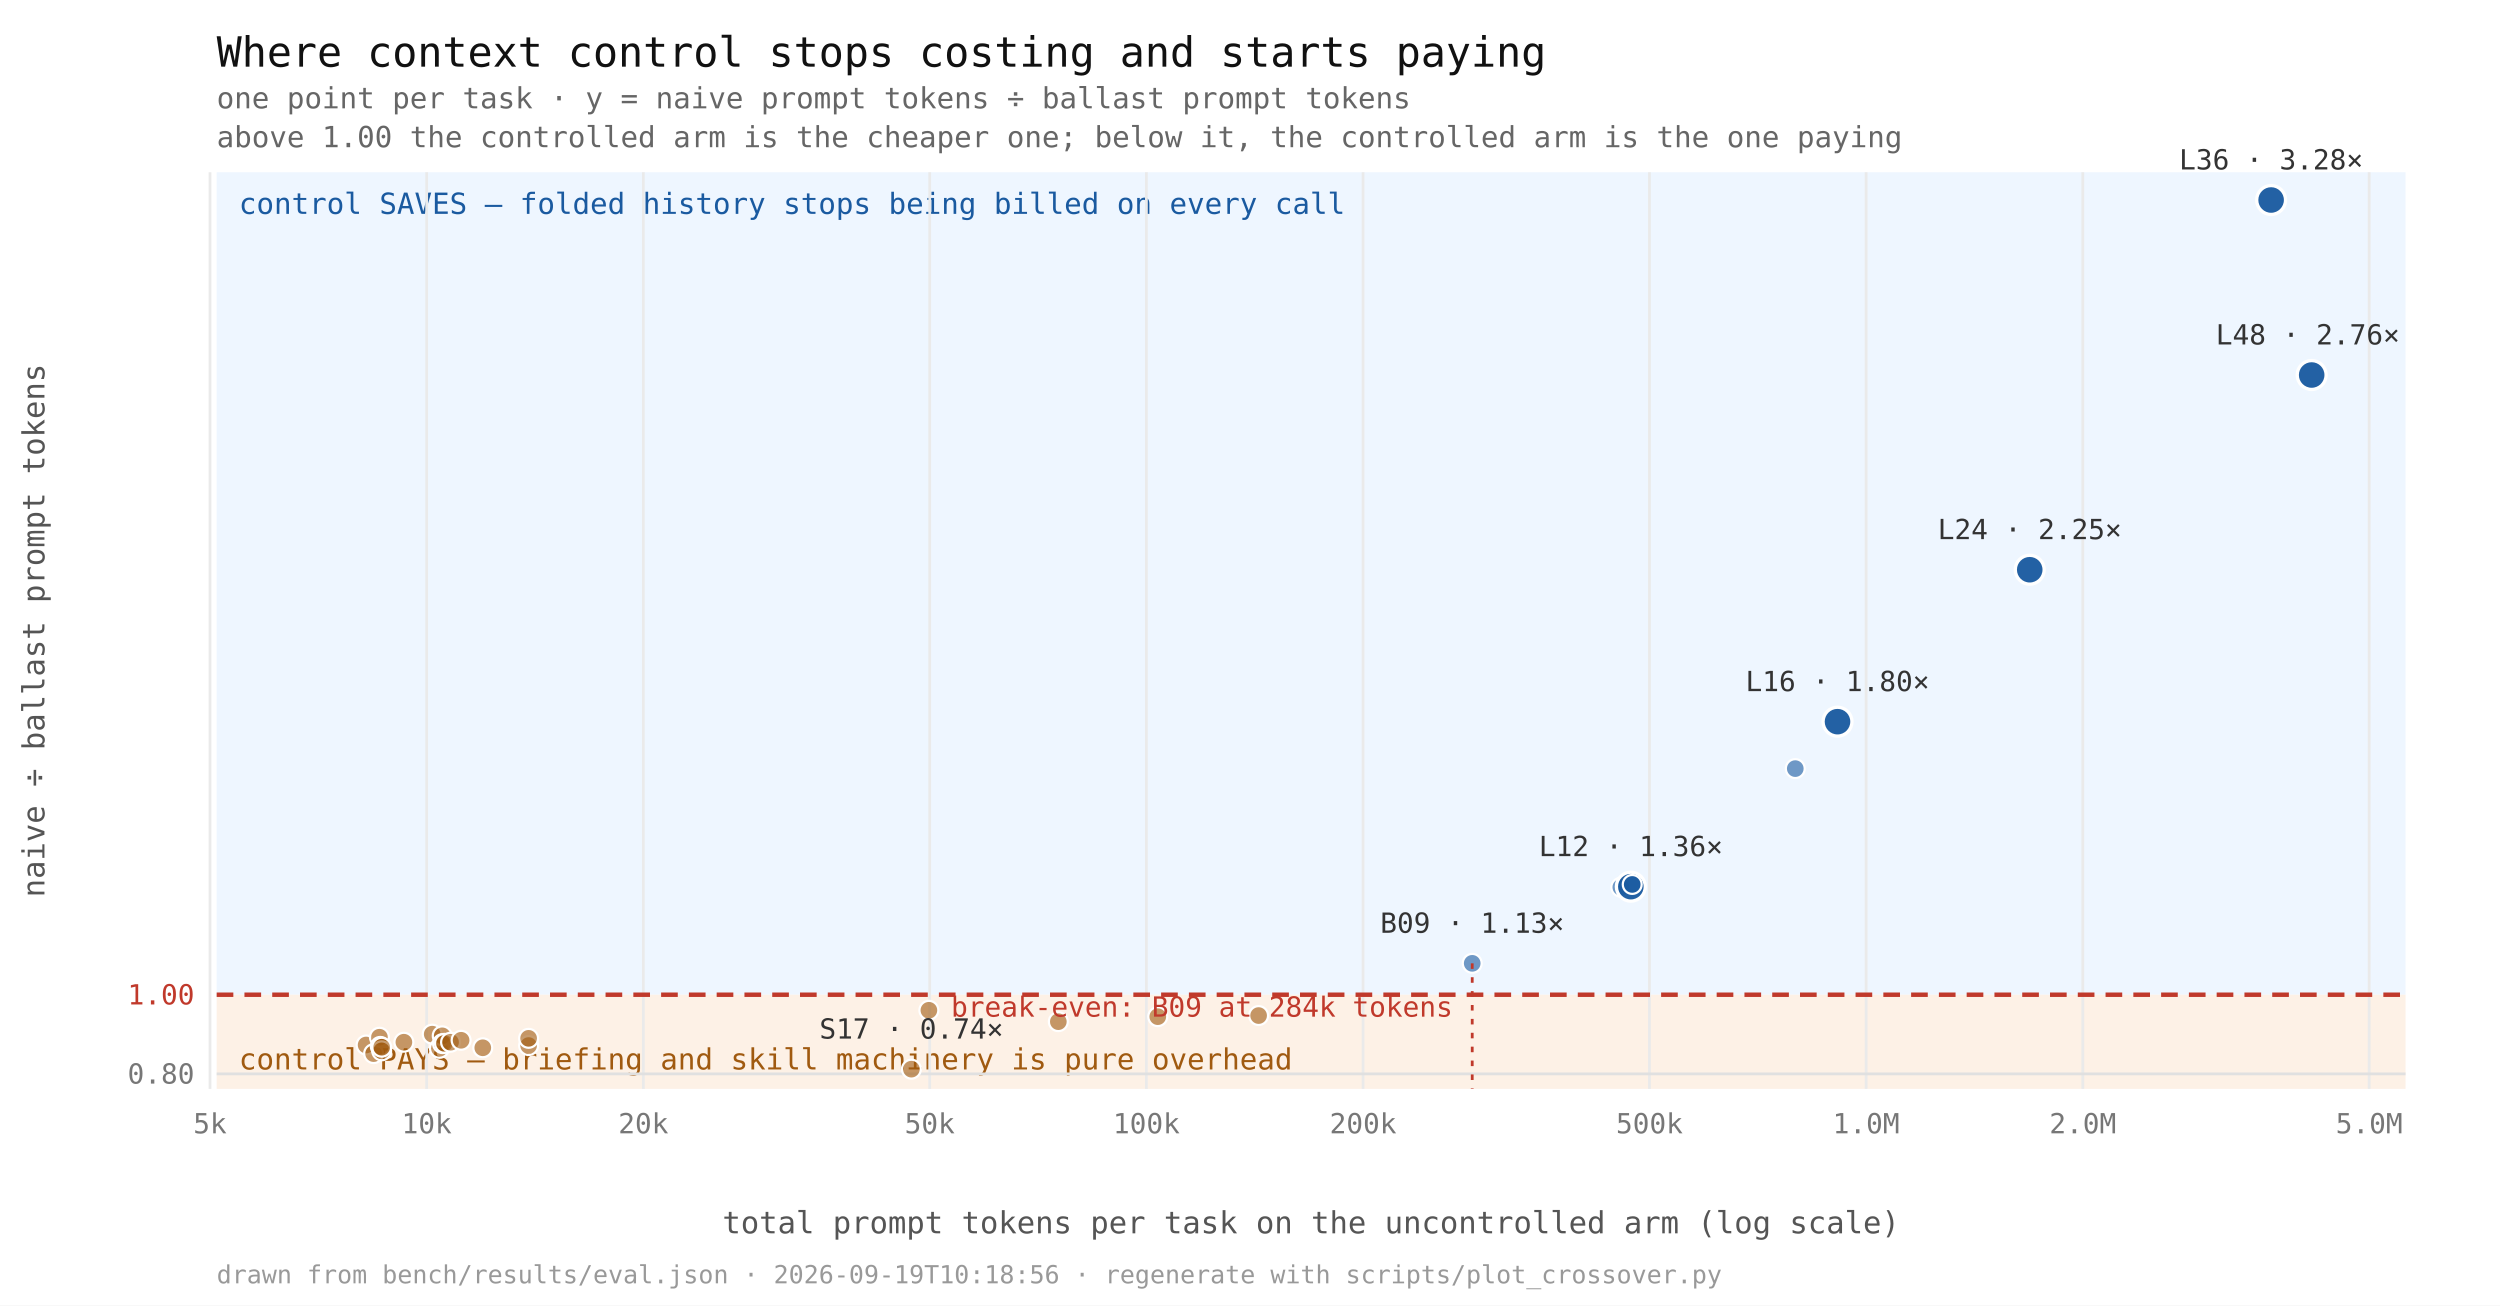
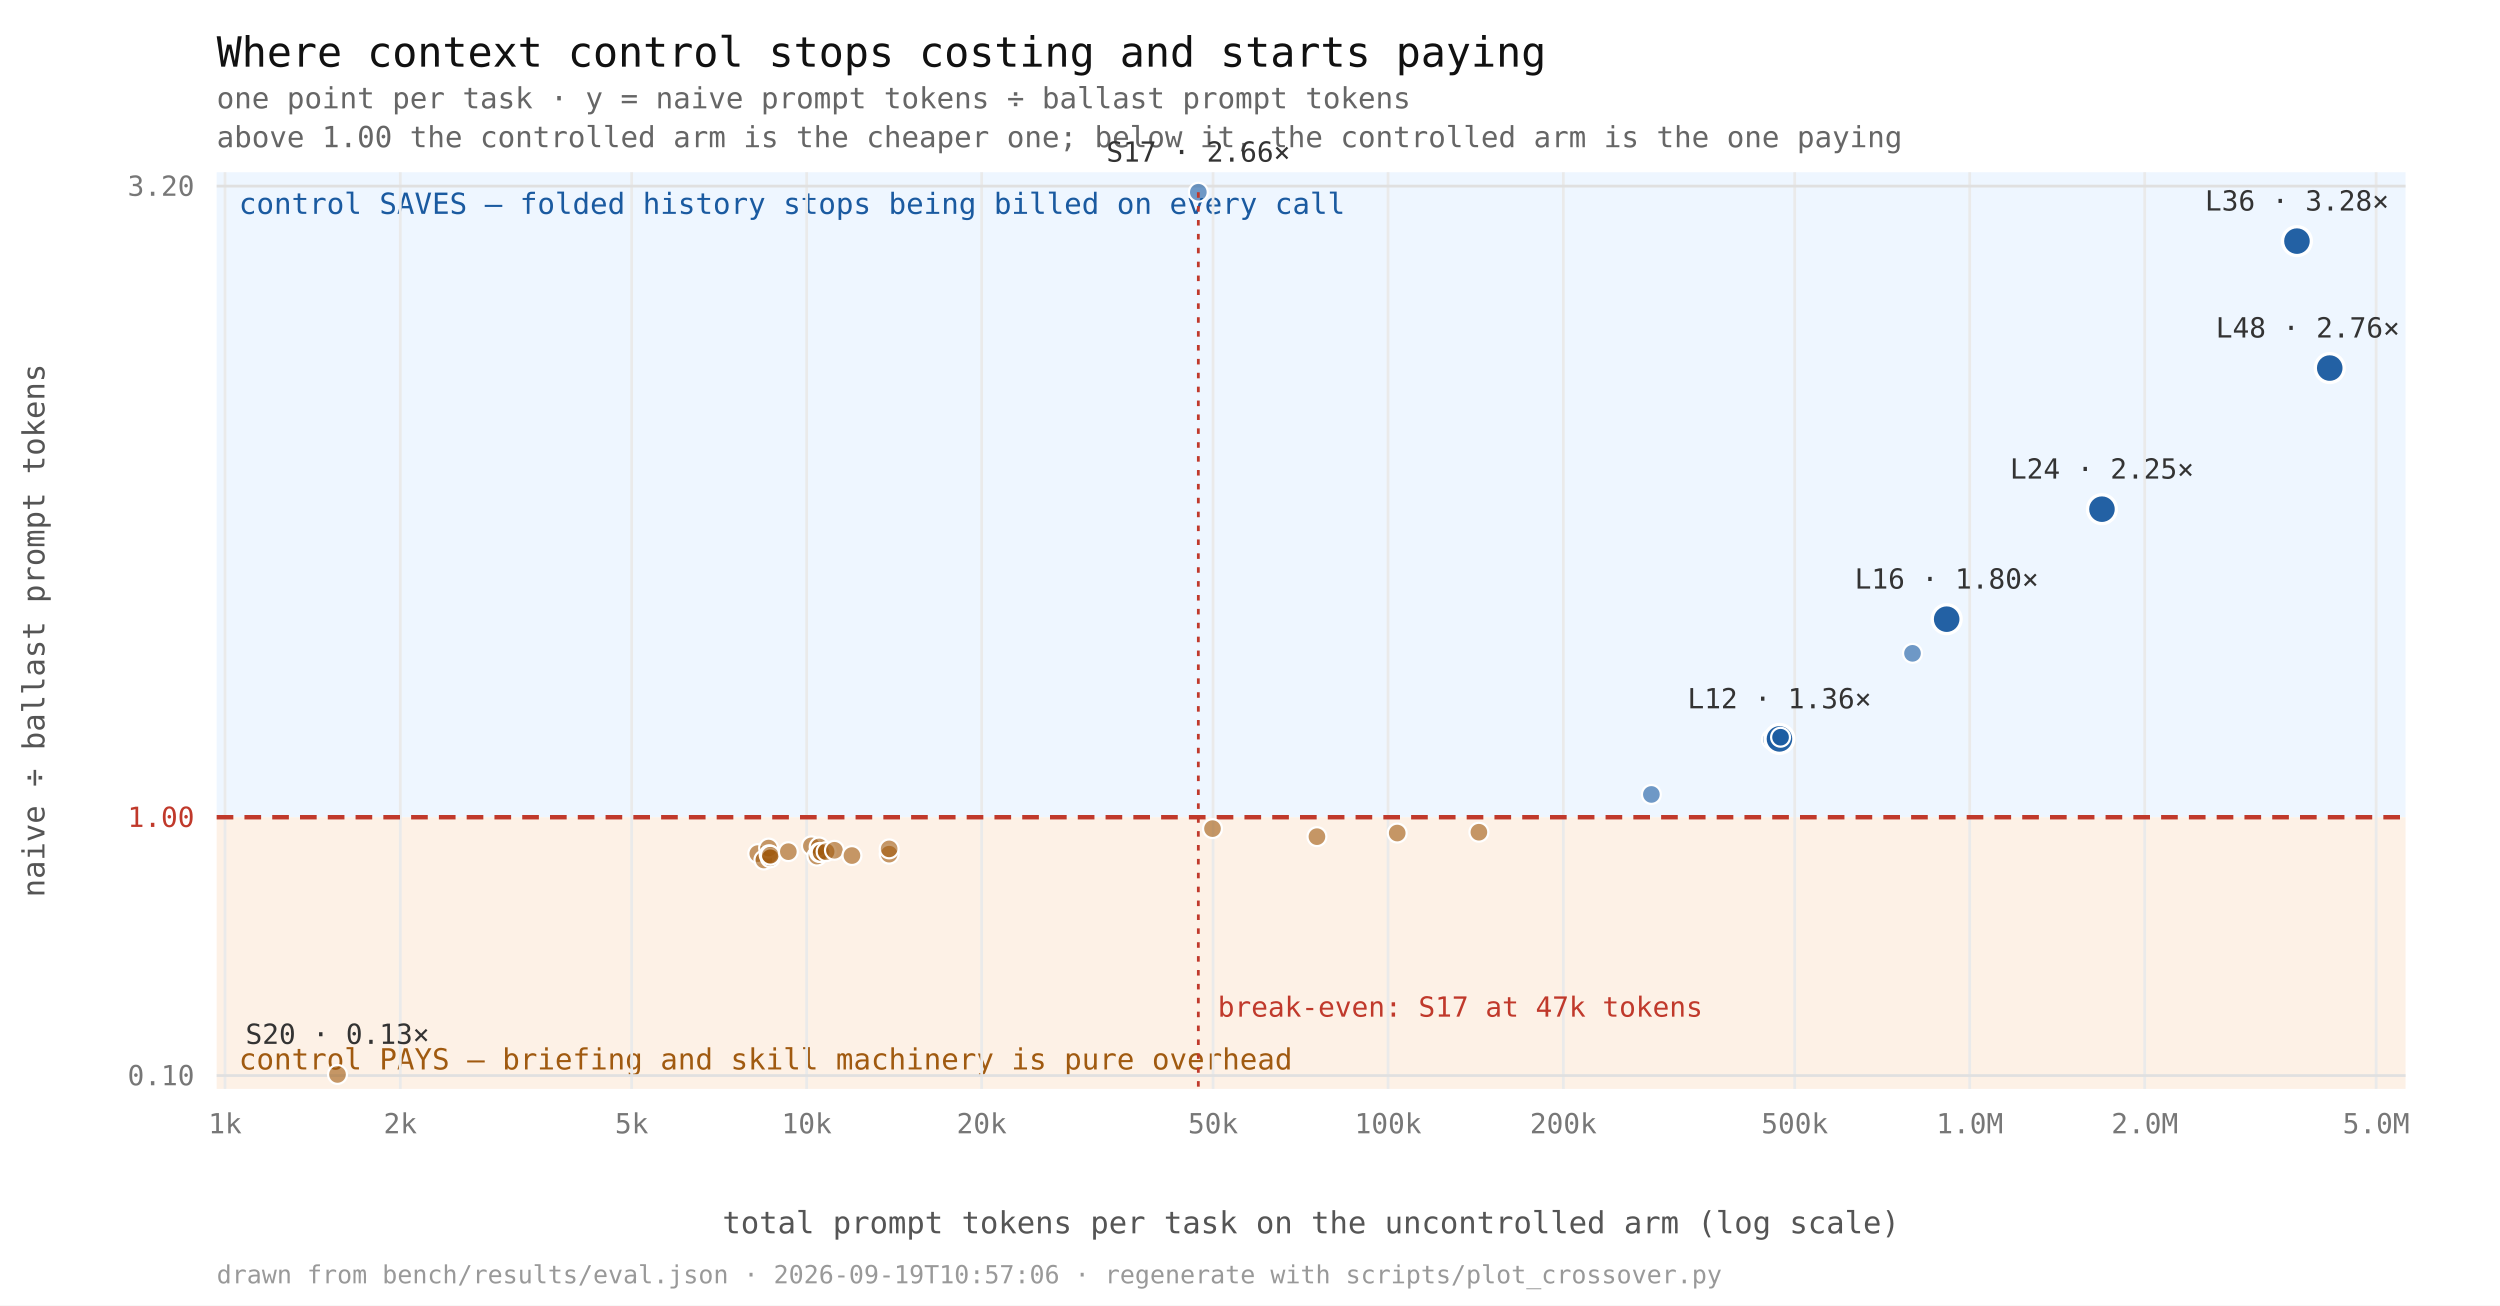
<svg xmlns="http://www.w3.org/2000/svg" width="900" height="470" viewBox="0 0 900 470" role="img" font-family="ui-monospace, SFMono-Regular, Menlo, monospace">
  <rect width="900" height="470" fill="#ffffff" />
  <text x="78" y="24" font-size="15" fill="#111">Where context control stops costing and starts paying</text>
  <text x="78" y="39" font-size="10.5" fill="#666">one point per task · y = naive prompt tokens ÷ ballast prompt tokens</text>
  <text x="78" y="53" font-size="10.5" fill="#666">above 1.00 the controlled arm is the cheaper one; below it, the controlled arm is the one paying</text>
  <rect x="78" y="58" width="0" height="0" />
-   <rect x="78" y="62" width="788" height="296.1" fill="#eef6ff" />
-   <rect x="78" y="358.1" width="788" height="33.9" fill="#fdf1e6" />
+   <rect x="78" y="62" width="788" height="232.2" fill="#eef6ff" />
+   <rect x="78" y="294.2" width="788" height="97.8" fill="#fdf1e6" />
  <text x="86" y="77" font-size="10.5" fill="#1a5aa0">control SAVES — folded history stops being billed on every call</text>
  <text x="86" y="385" font-size="10.5" fill="#a05a10">control PAYS — briefing and skill machinery is pure overhead</text>
-   <line x1="75.6" y1="62" x2="75.6" y2="392" stroke="#eaeaea" />
-   <text x="75.6" y="408" font-size="10" fill="#777" text-anchor="middle">5k</text>
-   <line x1="153.6" y1="62" x2="153.6" y2="392" stroke="#eaeaea" />
-   <text x="153.6" y="408" font-size="10" fill="#777" text-anchor="middle">10k</text>
-   <line x1="231.6" y1="62" x2="231.6" y2="392" stroke="#eaeaea" />
-   <text x="231.6" y="408" font-size="10" fill="#777" text-anchor="middle">20k</text>
-   <line x1="334.7" y1="62" x2="334.7" y2="392" stroke="#eaeaea" />
-   <text x="334.7" y="408" font-size="10" fill="#777" text-anchor="middle">50k</text>
-   <line x1="412.7" y1="62" x2="412.7" y2="392" stroke="#eaeaea" />
-   <text x="412.7" y="408" font-size="10" fill="#777" text-anchor="middle">100k</text>
-   <line x1="490.7" y1="62" x2="490.7" y2="392" stroke="#eaeaea" />
-   <text x="490.7" y="408" font-size="10" fill="#777" text-anchor="middle">200k</text>
-   <line x1="593.8" y1="62" x2="593.8" y2="392" stroke="#eaeaea" />
-   <text x="593.8" y="408" font-size="10" fill="#777" text-anchor="middle">500k</text>
-   <line x1="671.8" y1="62" x2="671.8" y2="392" stroke="#eaeaea" />
-   <text x="671.8" y="408" font-size="10" fill="#777" text-anchor="middle">1.0M</text>
-   <line x1="749.8" y1="62" x2="749.8" y2="392" stroke="#eaeaea" />
-   <text x="749.8" y="408" font-size="10" fill="#777" text-anchor="middle">2.0M</text>
-   <line x1="852.9" y1="62" x2="852.9" y2="392" stroke="#eaeaea" />
-   <text x="852.9" y="408" font-size="10" fill="#777" text-anchor="middle">5.0M</text>
-   <line x1="78" y1="386.6" x2="866" y2="386.6" stroke="#e0e0e0" stroke-width="1" />
-   <text x="70" y="390.1" font-size="10" fill="#777" text-anchor="end">0.80</text>
-   <line x1="78" y1="358.1" x2="866" y2="358.1" stroke="#c0392b" stroke-width="1.6" stroke-dasharray="6 4" />
-   <text x="70" y="361.6" font-size="10" fill="#c0392b" text-anchor="end">1.00</text>
-   <circle cx="131.8" cy="376.2" r="3.4" fill="#a05a10" fill-opacity="0.6" stroke="#ffffff" stroke-width="0.8" />
-   <circle cx="134.5" cy="379.3" r="3.4" fill="#a05a10" fill-opacity="0.6" stroke="#ffffff" stroke-width="0.8" />
-   <circle cx="136.6" cy="373.4" r="3.4" fill="#a05a10" fill-opacity="0.6" stroke="#ffffff" stroke-width="0.8" />
-   <circle cx="136.9" cy="376.7" r="3.4" fill="#a05a10" fill-opacity="0.6" stroke="#ffffff" stroke-width="0.8" />
-   <circle cx="137.4" cy="378.3" r="3.4" fill="#a05a10" fill-opacity="0.6" stroke="#ffffff" stroke-width="0.8" />
-   <circle cx="137.4" cy="377.0" r="3.4" fill="#a05a10" fill-opacity="0.6" stroke="#ffffff" stroke-width="0.8" />
-   <circle cx="145.4" cy="375.2" r="3.4" fill="#a05a10" fill-opacity="0.6" stroke="#ffffff" stroke-width="0.8" />
-   <circle cx="155.6" cy="372.3" r="3.4" fill="#a05a10" fill-opacity="0.6" stroke="#ffffff" stroke-width="0.8" />
-   <circle cx="158.2" cy="377.4" r="3.4" fill="#a05a10" fill-opacity="0.6" stroke="#ffffff" stroke-width="0.8" />
-   <circle cx="159.2" cy="372.9" r="3.4" fill="#a05a10" fill-opacity="0.6" stroke="#ffffff" stroke-width="0.8" />
-   <circle cx="159.3" cy="375.7" r="3.4" fill="#a05a10" fill-opacity="0.6" stroke="#ffffff" stroke-width="0.8" />
-   <circle cx="160.0" cy="375.6" r="3.4" fill="#a05a10" fill-opacity="0.6" stroke="#ffffff" stroke-width="0.8" />
-   <circle cx="162.2" cy="375.2" r="3.4" fill="#a05a10" fill-opacity="0.6" stroke="#ffffff" stroke-width="0.8" />
-   <circle cx="166.0" cy="374.5" r="3.4" fill="#a05a10" fill-opacity="0.6" stroke="#ffffff" stroke-width="0.8" />
-   <circle cx="173.8" cy="377.2" r="3.4" fill="#a05a10" fill-opacity="0.6" stroke="#ffffff" stroke-width="0.8" />
-   <circle cx="190.3" cy="376.4" r="3.4" fill="#a05a10" fill-opacity="0.6" stroke="#ffffff" stroke-width="0.8" />
-   <circle cx="190.3" cy="373.8" r="3.4" fill="#a05a10" fill-opacity="0.6" stroke="#ffffff" stroke-width="0.8" />
-   <circle cx="328.1" cy="384.9" r="3.4" fill="#a05a10" fill-opacity="0.6" stroke="#ffffff" stroke-width="0.8" />
-   <circle cx="334.4" cy="363.7" r="3.4" fill="#a05a10" fill-opacity="0.6" stroke="#ffffff" stroke-width="0.8" />
-   <circle cx="381.0" cy="367.8" r="3.4" fill="#a05a10" fill-opacity="0.6" stroke="#ffffff" stroke-width="0.8" />
-   <circle cx="416.8" cy="366.0" r="3.4" fill="#a05a10" fill-opacity="0.6" stroke="#ffffff" stroke-width="0.8" />
-   <circle cx="453.1" cy="365.6" r="3.4" fill="#a05a10" fill-opacity="0.6" stroke="#ffffff" stroke-width="0.8" />
-   <circle cx="530.0" cy="346.8" r="3.4" fill="#1a5aa0" fill-opacity="0.6" stroke="#ffffff" stroke-width="0.8" />
-   <line x1="530.0" y1="346.8" x2="530.0" y2="392" stroke="#c0392b" stroke-width="1" stroke-dasharray="2 3" />
-   <text x="523.0" y="366" font-size="10" fill="#c0392b" text-anchor="end">break-even: B09 at 284k tokens</text>
-   <circle cx="583.5" cy="319.4" r="3.4" fill="#1a5aa0" fill-opacity="0.6" stroke="#ffffff" stroke-width="0.8" />
-   <circle cx="587.1" cy="319.2" r="5.2" fill="#1a5aa0" fill-opacity="0.95" stroke="#ffffff" stroke-width="1.2" />
-   <circle cx="587.6" cy="318.4" r="3.4" fill="#1a5aa0" fill-opacity="0.6" stroke="#ffffff" stroke-width="0.8" />
-   <circle cx="646.3" cy="276.7" r="3.4" fill="#1a5aa0" fill-opacity="0.6" stroke="#ffffff" stroke-width="0.8" />
-   <circle cx="661.5" cy="259.8" r="5.2" fill="#1a5aa0" fill-opacity="0.95" stroke="#ffffff" stroke-width="1.2" />
-   <circle cx="730.7" cy="205.1" r="5.2" fill="#1a5aa0" fill-opacity="0.95" stroke="#ffffff" stroke-width="1.2" />
-   <circle cx="817.6" cy="72.0" r="5.2" fill="#1a5aa0" fill-opacity="0.95" stroke="#ffffff" stroke-width="1.2" />
-   <circle cx="832.2" cy="135.0" r="5.2" fill="#1a5aa0" fill-opacity="0.95" stroke="#ffffff" stroke-width="1.2" />
-   <text x="328.1" y="373.9" font-size="10" fill="#333" text-anchor="middle">S17 · 0.74×</text>
-   <text x="530.0" y="335.8" font-size="10" fill="#333" text-anchor="middle">B09 · 1.13×</text>
-   <text x="587.1" y="308.2" font-size="10" fill="#333" text-anchor="middle">L12 · 1.36×</text>
-   <text x="661.5" y="248.8" font-size="10" fill="#333" text-anchor="middle">L16 · 1.80×</text>
-   <text x="730.7" y="194.1" font-size="10" fill="#333" text-anchor="middle">L24 · 2.25×</text>
-   <text x="817.6" y="61.0" font-size="10" fill="#333" text-anchor="middle">L36 · 3.28×</text>
-   <text x="830.8" y="124.0" font-size="10" fill="#333" text-anchor="middle">L48 · 2.76×</text>
+   <line x1="81.0" y1="62" x2="81.0" y2="392" stroke="#eaeaea" />
+   <text x="81.0" y="408" font-size="10" fill="#777" text-anchor="middle">1k</text>
+   <line x1="144.1" y1="62" x2="144.1" y2="392" stroke="#eaeaea" />
+   <text x="144.1" y="408" font-size="10" fill="#777" text-anchor="middle">2k</text>
+   <line x1="227.4" y1="62" x2="227.4" y2="392" stroke="#eaeaea" />
+   <text x="227.4" y="408" font-size="10" fill="#777" text-anchor="middle">5k</text>
+   <line x1="290.4" y1="62" x2="290.4" y2="392" stroke="#eaeaea" />
+   <text x="290.4" y="408" font-size="10" fill="#777" text-anchor="middle">10k</text>
+   <line x1="353.4" y1="62" x2="353.4" y2="392" stroke="#eaeaea" />
+   <text x="353.4" y="408" font-size="10" fill="#777" text-anchor="middle">20k</text>
+   <line x1="436.7" y1="62" x2="436.7" y2="392" stroke="#eaeaea" />
+   <text x="436.7" y="408" font-size="10" fill="#777" text-anchor="middle">50k</text>
+   <line x1="499.7" y1="62" x2="499.7" y2="392" stroke="#eaeaea" />
+   <text x="499.7" y="408" font-size="10" fill="#777" text-anchor="middle">100k</text>
+   <line x1="562.8" y1="62" x2="562.8" y2="392" stroke="#eaeaea" />
+   <text x="562.8" y="408" font-size="10" fill="#777" text-anchor="middle">200k</text>
+   <line x1="646.1" y1="62" x2="646.1" y2="392" stroke="#eaeaea" />
+   <text x="646.1" y="408" font-size="10" fill="#777" text-anchor="middle">500k</text>
+   <line x1="709.1" y1="62" x2="709.1" y2="392" stroke="#eaeaea" />
+   <text x="709.1" y="408" font-size="10" fill="#777" text-anchor="middle">1.0M</text>
+   <line x1="772.1" y1="62" x2="772.1" y2="392" stroke="#eaeaea" />
+   <text x="772.1" y="408" font-size="10" fill="#777" text-anchor="middle">2.0M</text>
+   <line x1="855.4" y1="62" x2="855.4" y2="392" stroke="#eaeaea" />
+   <text x="855.4" y="408" font-size="10" fill="#777" text-anchor="middle">5.0M</text>
+   <line x1="78" y1="387.2" x2="866" y2="387.2" stroke="#e0e0e0" stroke-width="1" />
+   <text x="70" y="390.7" font-size="10" fill="#777" text-anchor="end">0.10</text>
+   <line x1="78" y1="294.2" x2="866" y2="294.2" stroke="#c0392b" stroke-width="1.6" stroke-dasharray="6 4" />
+   <text x="70" y="297.7" font-size="10" fill="#c0392b" text-anchor="end">1.00</text>
+   <line x1="78" y1="67.0" x2="866" y2="67.0" stroke="#e0e0e0" stroke-width="1" />
+   <text x="70" y="70.5" font-size="10" fill="#777" text-anchor="end">3.20</text>
+   <circle cx="121.5" cy="386.8" r="3.4" fill="#a05a10" fill-opacity="0.6" stroke="#ffffff" stroke-width="0.8" />
+   <circle cx="272.8" cy="307.3" r="3.4" fill="#a05a10" fill-opacity="0.6" stroke="#ffffff" stroke-width="0.8" />
+   <circle cx="275.0" cy="309.6" r="3.4" fill="#a05a10" fill-opacity="0.6" stroke="#ffffff" stroke-width="0.8" />
+   <circle cx="276.7" cy="305.3" r="3.4" fill="#a05a10" fill-opacity="0.6" stroke="#ffffff" stroke-width="0.8" />
+   <circle cx="276.9" cy="307.7" r="3.4" fill="#a05a10" fill-opacity="0.6" stroke="#ffffff" stroke-width="0.8" />
+   <circle cx="277.3" cy="308.8" r="3.4" fill="#a05a10" fill-opacity="0.6" stroke="#ffffff" stroke-width="0.8" />
+   <circle cx="277.3" cy="307.9" r="3.4" fill="#a05a10" fill-opacity="0.6" stroke="#ffffff" stroke-width="0.8" />
+   <circle cx="283.8" cy="306.6" r="3.4" fill="#a05a10" fill-opacity="0.6" stroke="#ffffff" stroke-width="0.8" />
+   <circle cx="292.1" cy="304.5" r="3.4" fill="#a05a10" fill-opacity="0.6" stroke="#ffffff" stroke-width="0.8" />
+   <circle cx="294.1" cy="308.2" r="3.4" fill="#a05a10" fill-opacity="0.6" stroke="#ffffff" stroke-width="0.8" />
+   <circle cx="294.9" cy="304.9" r="3.4" fill="#a05a10" fill-opacity="0.6" stroke="#ffffff" stroke-width="0.8" />
+   <circle cx="295.0" cy="306.9" r="3.4" fill="#a05a10" fill-opacity="0.6" stroke="#ffffff" stroke-width="0.8" />
+   <circle cx="295.6" cy="306.9" r="3.4" fill="#a05a10" fill-opacity="0.6" stroke="#ffffff" stroke-width="0.8" />
+   <circle cx="297.4" cy="306.6" r="3.4" fill="#a05a10" fill-opacity="0.6" stroke="#ffffff" stroke-width="0.8" />
+   <circle cx="300.4" cy="306.1" r="3.4" fill="#a05a10" fill-opacity="0.6" stroke="#ffffff" stroke-width="0.8" />
+   <circle cx="306.7" cy="308.0" r="3.4" fill="#a05a10" fill-opacity="0.6" stroke="#ffffff" stroke-width="0.8" />
+   <circle cx="320.1" cy="307.5" r="3.4" fill="#a05a10" fill-opacity="0.6" stroke="#ffffff" stroke-width="0.8" />
+   <circle cx="320.1" cy="305.6" r="3.4" fill="#a05a10" fill-opacity="0.6" stroke="#ffffff" stroke-width="0.8" />
+   <circle cx="431.4" cy="69.2" r="3.4" fill="#1a5aa0" fill-opacity="0.6" stroke="#ffffff" stroke-width="0.8" />
+   <line x1="431.4" y1="69.2" x2="431.4" y2="392" stroke="#c0392b" stroke-width="1" stroke-dasharray="2 3" />
+   <text x="438.4" y="366" font-size="10" fill="#c0392b" text-anchor="start">break-even: S17 at 47k tokens</text>
+   <circle cx="436.5" cy="298.3" r="3.4" fill="#a05a10" fill-opacity="0.6" stroke="#ffffff" stroke-width="0.8" />
+   <circle cx="474.1" cy="301.2" r="3.4" fill="#a05a10" fill-opacity="0.6" stroke="#ffffff" stroke-width="0.8" />
+   <circle cx="503.0" cy="299.9" r="3.4" fill="#a05a10" fill-opacity="0.6" stroke="#ffffff" stroke-width="0.8" />
+   <circle cx="532.4" cy="299.6" r="3.4" fill="#a05a10" fill-opacity="0.6" stroke="#ffffff" stroke-width="0.8" />
+   <circle cx="594.5" cy="286.0" r="3.4" fill="#1a5aa0" fill-opacity="0.6" stroke="#ffffff" stroke-width="0.8" />
+   <circle cx="637.7" cy="266.2" r="3.4" fill="#1a5aa0" fill-opacity="0.6" stroke="#ffffff" stroke-width="0.8" />
+   <circle cx="640.6" cy="266.0" r="5.2" fill="#1a5aa0" fill-opacity="0.95" stroke="#ffffff" stroke-width="1.2" />
+   <circle cx="641.0" cy="265.4" r="3.4" fill="#1a5aa0" fill-opacity="0.6" stroke="#ffffff" stroke-width="0.8" />
+   <circle cx="688.5" cy="235.2" r="3.4" fill="#1a5aa0" fill-opacity="0.6" stroke="#ffffff" stroke-width="0.8" />
+   <circle cx="700.8" cy="222.9" r="5.2" fill="#1a5aa0" fill-opacity="0.95" stroke="#ffffff" stroke-width="1.2" />
+   <circle cx="756.7" cy="183.3" r="5.2" fill="#1a5aa0" fill-opacity="0.95" stroke="#ffffff" stroke-width="1.2" />
+   <circle cx="826.9" cy="86.8" r="5.2" fill="#1a5aa0" fill-opacity="0.95" stroke="#ffffff" stroke-width="1.2" />
+   <circle cx="838.7" cy="132.5" r="5.2" fill="#1a5aa0" fill-opacity="0.95" stroke="#ffffff" stroke-width="1.2" />
+   <text x="121.5" y="375.8" font-size="10" fill="#333" text-anchor="middle">S20 · 0.13×</text>
+   <text x="431.4" y="58.2" font-size="10" fill="#333" text-anchor="middle">S17 · 2.66×</text>
+   <text x="640.6" y="255.0" font-size="10" fill="#333" text-anchor="middle">L12 · 1.36×</text>
+   <text x="700.8" y="211.9" font-size="10" fill="#333" text-anchor="middle">L16 · 1.80×</text>
+   <text x="756.7" y="172.3" font-size="10" fill="#333" text-anchor="middle">L24 · 2.25×</text>
+   <text x="826.9" y="75.8" font-size="10" fill="#333" text-anchor="middle">L36 · 3.28×</text>
+   <text x="830.8" y="121.5" font-size="10" fill="#333" text-anchor="middle">L48 · 2.76×</text>
  <text x="472" y="444" font-size="11" fill="#555" text-anchor="middle">total prompt tokens per task on the uncontrolled arm (log scale)</text>
  <text x="16" y="227" font-size="11" fill="#555" text-anchor="middle" transform="rotate(-90 16 227)">naive ÷ ballast prompt tokens</text>
-   <text x="78" y="462" font-size="9" fill="#999">drawn from bench/results/eval.json · 2026-09-19T10:18:56 · regenerate with scripts/plot_crossover.py</text>
+   <text x="78" y="462" font-size="9" fill="#999">drawn from bench/results/eval.json · 2026-09-19T10:57:06 · regenerate with scripts/plot_crossover.py</text>
</svg>
